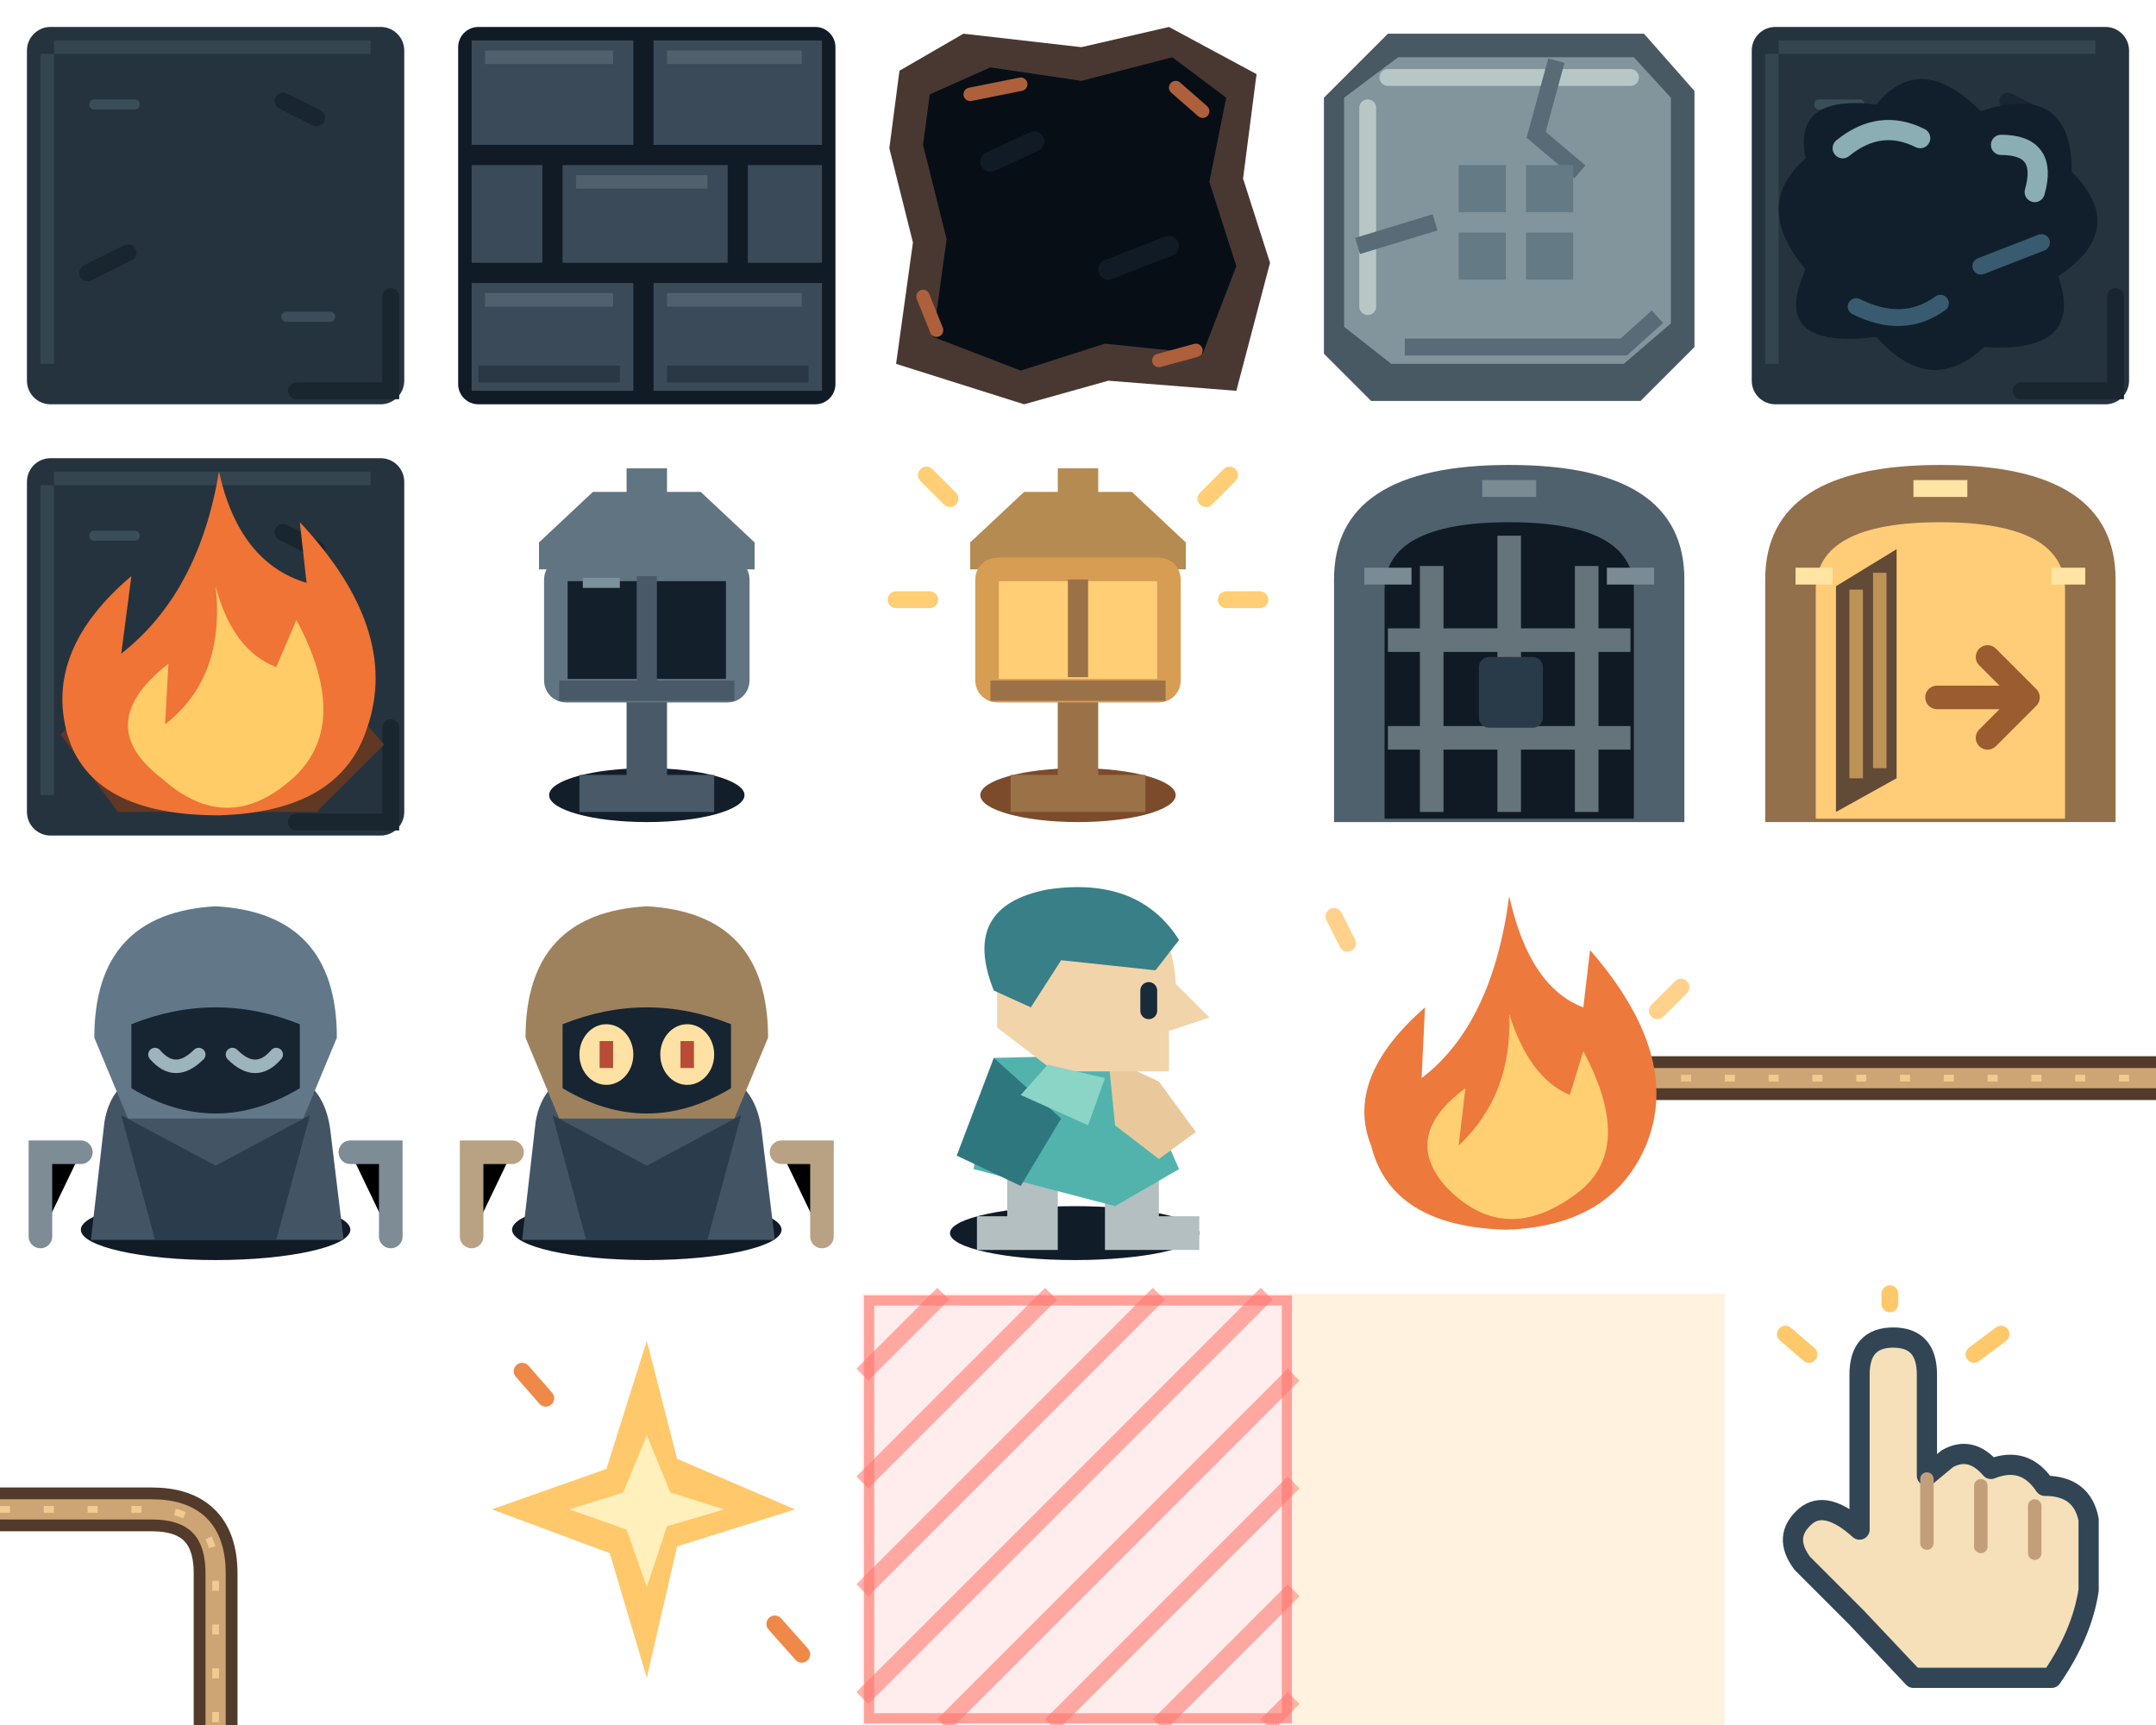
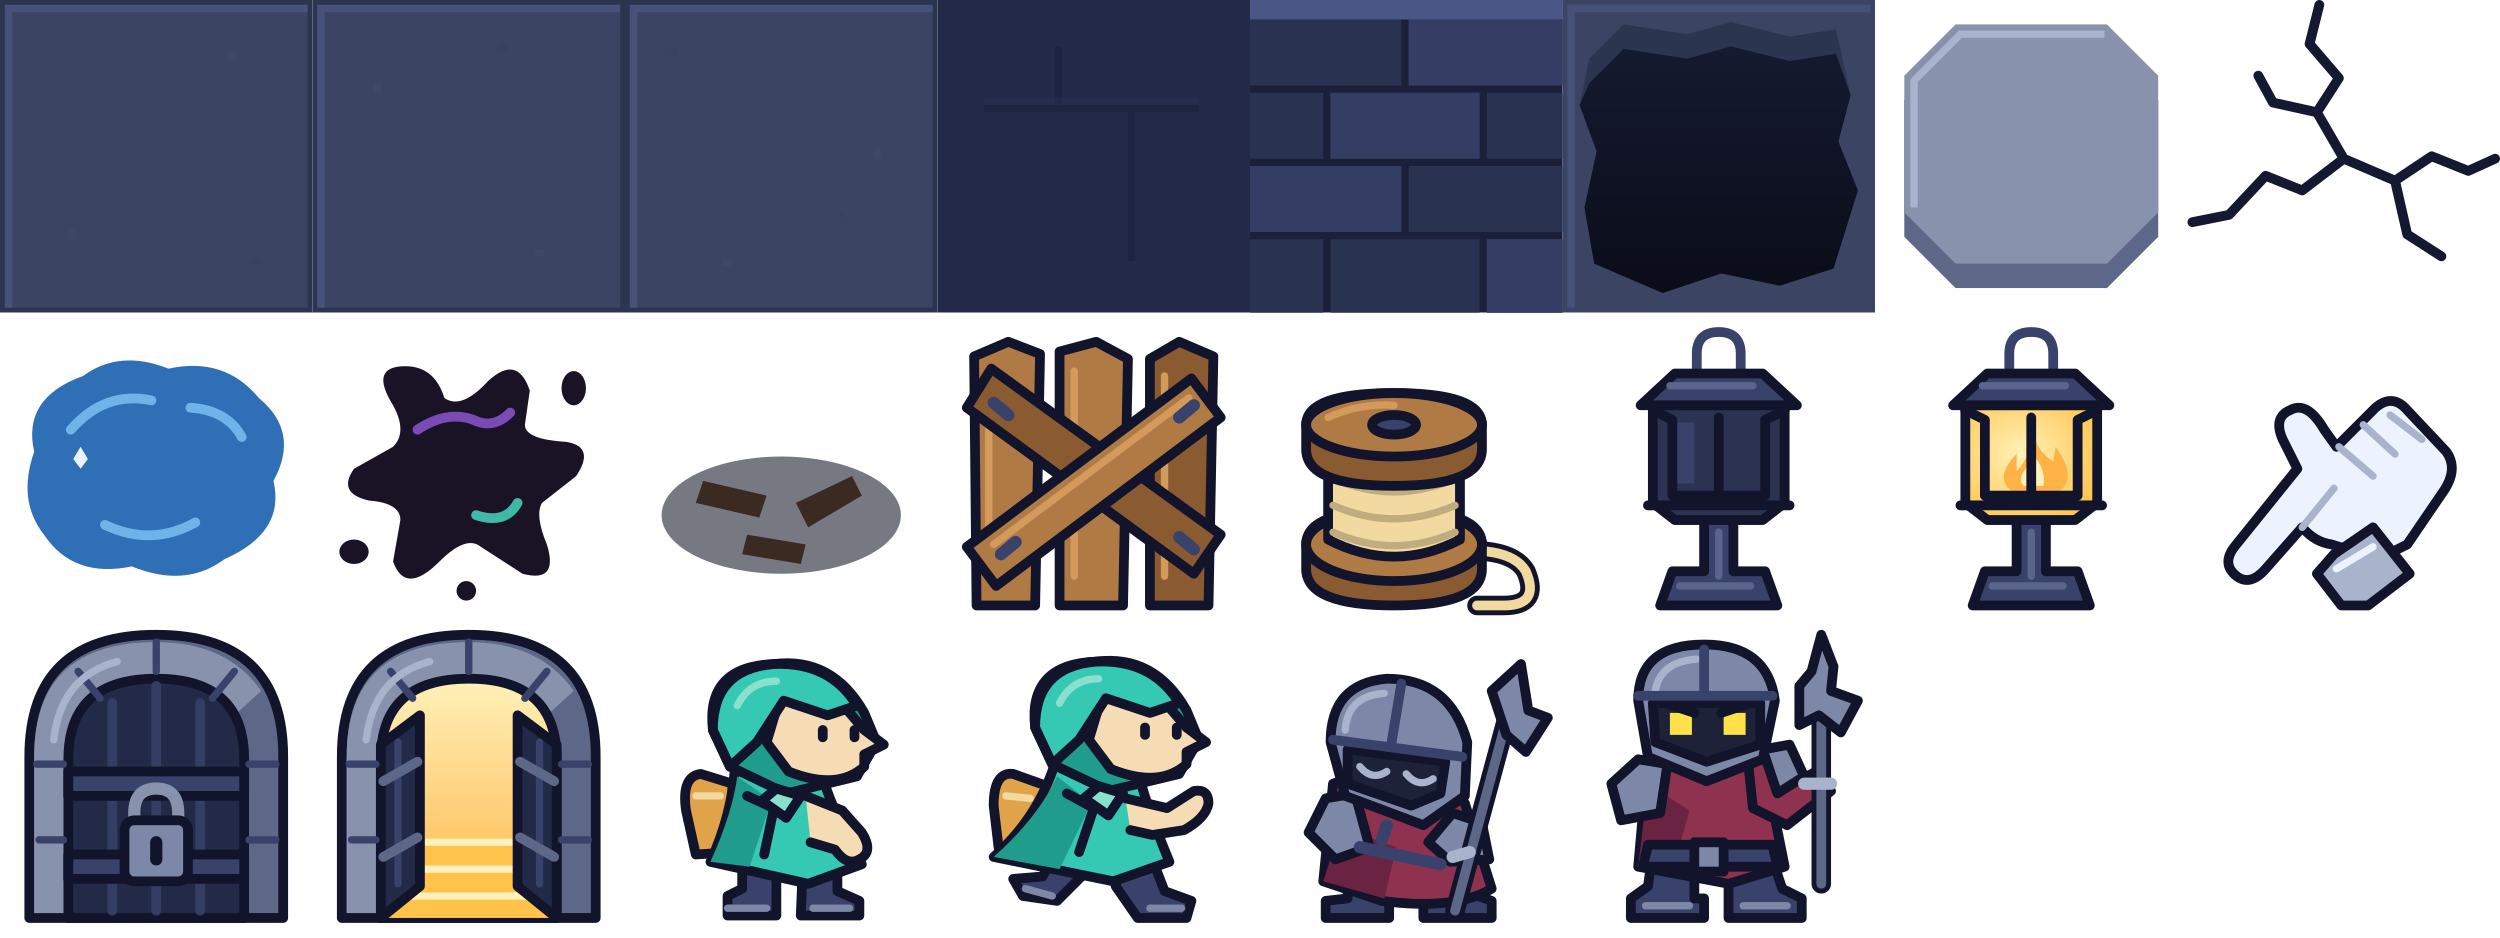
- <svg xmlns="http://www.w3.org/2000/svg" width="640" height="512" viewBox="0 0 640 512" role="img" aria-labelledby="atlas-title atlas-desc">
+ <svg xmlns="http://www.w3.org/2000/svg" viewBox="0 0 1024 384" width="1024" height="384">
  <defs>
-     <g id="s-floor">
-       <rect x="8" y="8" width="112" height="112" rx="7" fill="#25333e" />
-       <path d="M16 14H110M14 16V108" fill="none" stroke="#344550" stroke-width="4" />
-       <path d="M88 116H116V88M26 81L38 75M84 30L94 35" fill="none" stroke="#19252f" stroke-width="5" stroke-linecap="round" />
-       <path d="M28 31H40M85 94H98" stroke="#3b4d58" stroke-width="3" stroke-linecap="round" />
-     </g>
-     <g id="s-wall">
-       <rect x="8" y="8" width="112" height="112" rx="6" fill="#111b25" />
-       <g fill="#3a4a59">
-         <path d="M12 12H60V43H12ZM66 12H116V43H66ZM12 49H33V78H12ZM39 49H88V78H39ZM94 49H116V78H94ZM12 84H60V116H12ZM66 84H116V116H66Z" />
-       </g>
-       <path d="M16 17H54M70 17H110M43 54H82M16 89H54M70 89H110" stroke="#50616d" stroke-width="4" />
-       <path d="M14 111H56M70 111H112" stroke="#293844" stroke-width="5" />
-     </g>
-     <g id="s-pit">
-       <path d="M11 21L30 10 65 14 91 8 117 22 113 53 121 78 111 116 73 113 48 120 10 108 15 72 8 44Z" fill="#493832" />
-       <path d="M20 28L38 20 65 24 92 17 108 29 103 54 111 79 101 105 72 102 47 110 21 100 25 71 18 43Z" fill="#080e16" />
-       <path d="M32 28L47 25M93 26L101 33M18 88L22 98M88 107L99 104" stroke="#ad603b" stroke-width="4" stroke-linecap="round" />
-       <path d="M38 48L51 42M73 80L91 73" stroke="#101b25" stroke-width="6" stroke-linecap="round" />
-     </g>
-     <g id="s-stone">
-       <path d="M9 29L28 10H104L119 27V103L103 119H23L9 105Z" fill="#495963" />
-       <path d="M15 29L31 17H101L112 29V96L98 108H29L15 97Z" fill="#83959c" />
-       <path d="M28 23H100M22 32V91" fill="none" stroke="#b9c6c6" stroke-width="5" stroke-linecap="round" />
-       <path d="M33 103H98L108 94M78 18L72 40 85 51M19 73L42 66" fill="none" stroke="#586b76" stroke-width="5" />
-       <path d="M49 49H63V63H49ZM49 69H63V83H49ZM69 49H83V63H69ZM69 69H83V83H69Z" fill="#647a84" />
-     </g>
-     <g id="s-oil">
-       <rect x="8" y="8" width="112" height="112" rx="7" fill="#25333e" />
-       <path d="M16 14H110M14 16V108" fill="none" stroke="#344550" stroke-width="4" />
-       <path d="M88 116H116V88M26 81L38 75M84 30L94 35" fill="none" stroke="#19252f" stroke-width="5" stroke-linecap="round" />
-       <path d="M28 31H40M85 94H98" stroke="#3b4d58" stroke-width="3" stroke-linecap="round" />
-       <path d="M24 47Q20 28 45 31Q58 15 76 33Q103 24 103 51Q120 68 99 82Q107 105 77 103Q61 118 45 100Q13 104 24 80Q8 61 24 47Z" fill="#111f2c" />
-       <path d="M35 44Q46 35 58 41M82 43Q96 43 92 57" fill="none" stroke="#8aaeb4" stroke-width="6" stroke-linecap="round" />
-       <path d="M39 91Q53 98 64 90M76 79L94 72" fill="none" stroke="#385b70" stroke-width="5" stroke-linecap="round" />
-     </g>
-     <g id="s-burning">
-       <rect x="8" y="8" width="112" height="112" rx="7" fill="#25333e" />
-       <path d="M16 14H110M14 16V108" fill="none" stroke="#344550" stroke-width="4" />
-       <path d="M88 116H116V88M26 81L38 75M84 30L94 35" fill="none" stroke="#19252f" stroke-width="5" stroke-linecap="round" />
-       <path d="M28 31H40M85 94H98" stroke="#3b4d58" stroke-width="3" stroke-linecap="round" />
-       <path d="M18 90L33 75 96 72 114 93 94 113H35Z" fill="#603824" />
-       <path d="M65 12Q71 39 91 45L89 27Q119 59 109 88Q101 113 65 114Q27 114 20 90Q13 65 39 43L36 66Q59 48 65 12Z" fill="#ef7436" />
-       <path d="M64 46Q69 65 82 70L88 56Q104 86 88 102Q68 121 48 103Q27 87 50 69L49 87Q67 73 64 46Z" fill="#ffcc68" />
-     </g>
-     <g id="s-lamp_off">
-       <ellipse cx="64" cy="108" rx="29" ry="8" fill="#121e29" />
-       <path d="M58 61H70V102H84V113H44V102H58Z" fill="#495968" />
-       <path d="M32 33L48 18H58V11H70V18H80L96 33V41H32Z" fill="#617481" />
-       <rect x="37" y="41" width="54" height="36" rx="3" fill="#131f2a" stroke="#617481" stroke-width="7" />
-       <path d="M64 43V74M38 77H90" stroke="#495968" stroke-width="6" />
-       <path d="M45 45H56" stroke="#7b919b" stroke-width="3" />
-     </g>
-     <g id="s-lamp_on">
-       <ellipse cx="64" cy="108" rx="29" ry="8" fill="#7b4b2c" />
-       <path d="M58 61H70V102H84V113H44V102H58Z" fill="#9b7147" />
-       <path d="M32 33L48 18H58V11H70V18H80L96 33V41H32Z" fill="#b58b51" />
-       <rect x="37" y="41" width="54" height="36" rx="3" fill="#ffce75" stroke="#d79d53" stroke-width="7" />
-       <path d="M64 44V73M38 77H90" stroke="#9b7147" stroke-width="6" />
-       <path d="M20 50H10M108 50H118M26 20L19 13M102 20L109 13" stroke="#ffce75" stroke-width="5" stroke-linecap="round" />
-     </g>
-     <g id="s-door_closed">
-       <path d="M12 116V44Q12 10 64 10Q116 10 116 44V116Z" fill="#50616e" />
-       <path d="M27 115V47Q27 27 64 27Q101 27 101 47V115Z" fill="#101a24" />
-       <path d="M41 40V113M64 31V113M87 40V113M28 62H100M28 91H100" stroke="#65737b" stroke-width="7" />
-       <rect x="55" y="67" width="19" height="21" rx="3" fill="#293a49" />
-       <path d="M21 43H35M93 43H107M56 17H72" stroke="#7a8b94" stroke-width="5" />
-     </g>
-     <g id="s-door_open">
-       <path d="M12 116V44Q12 10 64 10Q116 10 116 44V116Z" fill="#92704b" />
-       <path d="M27 115V47Q27 27 64 27Q101 27 101 47V115Z" fill="#ffcc78" />
-       <path d="M33 113V46L51 35V103Z" fill="#614b37" />
-       <path d="M39 47V103M46 42V100" stroke="#bd9257" stroke-width="4" />
-       <path d="M63 79H89M78 67L90 79 78 91" fill="none" stroke="#9b5c30" stroke-width="7" stroke-linecap="round" stroke-linejoin="round" />
-       <path d="M56 17H72M21 43H32M97 43H107" stroke="#ffe4a4" stroke-width="5" />
-     </g>
-     <g id="s-guard_asleep">
-       <ellipse cx="64" cy="109" rx="40" ry="9" fill="#101b25" />
-       <path d="M27 112L31 77Q33 65 44 62H84Q96 65 98 79L102 112Z" fill="#435565" />
-       <path d="M36 75L64 90 92 75 82 112H46Z" fill="#2b3c4c" />
-       <path d="M28 52Q28 15 64 13Q100 15 100 52L90 76H38Z" fill="#627889" />
-       <path d="M39 48Q64 38 89 48V67Q64 82 39 67Z" fill="#172532" />
-       <path d="M46 57Q52 64 59 57M69 57Q76 64 82 57" fill="none" stroke="#9eb4bd" stroke-width="4" stroke-linecap="round" />
-       <path d="M24 86H12V111M104 86H116V111" stroke="#7d8c95" stroke-width="7" stroke-linecap="round" />
-     </g>
-     <g id="s-guard_awake">
-       <ellipse cx="64" cy="109" rx="40" ry="9" fill="#101b25" />
-       <path d="M27 112L31 77Q33 65 44 62H84Q96 65 98 79L102 112Z" fill="#435565" />
-       <path d="M36 75L64 90 92 75 82 112H46Z" fill="#2b3c4c" />
-       <path d="M28 52Q28 15 64 13Q100 15 100 52L90 76H38Z" fill="#9e825d" />
-       <path d="M39 48Q64 38 89 48V67Q64 82 39 67Z" fill="#172532" />
-       <ellipse cx="52" cy="57" rx="8" ry="9" fill="#ffe2a3" />
-       <ellipse cx="76" cy="57" rx="8" ry="9" fill="#ffe2a3" />
-       <path d="M52 53V61M76 53V61" stroke="#b84c37" stroke-width="4" />
-       <path d="M24 86H12V111M104 86H116V111" stroke="#b8a283" stroke-width="7" stroke-linecap="round" />
-     </g>
-     <g id="s-hero">
-       <ellipse cx="63" cy="110" rx="37" ry="8" fill="#101c28" />
-       <path d="M43 85H58V115H34V105H43ZM72 85H88V105H100V115H72Z" fill="#b3bfc1" />
-       <path d="M39 58L79 57 94 91 75 102 33 91Z" fill="#52b3ad" />
-       <path d="M39 58L59 76 47 96 28 87Z" fill="#2e777f" />
-       <path d="M73 58L88 65 99 80 88 88 75 78" fill="#e9c99b" />
-       <path d="M40 31Q41 10 67 11Q92 11 93 36L103 46 91 50V62H57L40 49Z" fill="#f1d4aa" />
-       <path d="M39 38Q29 13 55 8Q82 4 94 23L87 32 59 29 50 43Z" fill="#397f88" />
-       <path d="M85 38V44" stroke="#172b38" stroke-width="5" stroke-linecap="round" />
-       <path d="M55 60L72 64 67 78 47 69Z" fill="#8bd5c6" />
-     </g>
-     <g id="s-flame">
-       <path d="M64 64H128" stroke="#523b2b" stroke-width="13" />
-       <path d="M64 64H128" stroke="#cda473" stroke-width="6" />
-       <path d="M76 64H128" stroke="#efc58d" stroke-width="2" stroke-dasharray="3 10" />
-       <path d="M64 10Q70 37 86 43L88 26Q115 57 105 83Q95 108 63 109Q29 108 23 84Q15 64 39 43L38 64Q59 48 64 10Z" fill="#ed793d" />
-       <path d="M64 45Q70 64 82 69L86 56Q102 86 83 99Q62 114 45 96Q32 81 51 67L49 84Q65 69 64 45Z" fill="#ffcf72" />
-       <path d="M16 24L12 16M108 44L115 37" stroke="#ffd18a" stroke-width="5" stroke-linecap="round" />
-     </g>
-     <g id="s-cord_h">
-       <path d="M0 64H128" stroke="#523b2b" stroke-width="13" />
-       <path d="M0 64H128" stroke="#cda473" stroke-width="6" />
-       <path d="M0 64H128" stroke="#f0ca91" stroke-width="2" stroke-dasharray="3 10" />
-     </g>
-     <g id="s-cord_corner">
-       <path d="M0 64H45Q64 64 64 83V128" fill="none" stroke="#523b2b" stroke-width="13" />
-       <path d="M0 64H45Q64 64 64 83V128" fill="none" stroke="#cda473" stroke-width="6" />
-       <path d="M0 64H45Q64 64 64 83V128" fill="none" stroke="#f0ca91" stroke-width="2" stroke-dasharray="3 10" />
-     </g>
-     <g id="s-spark">
-       <path d="M64 14L73 49 108 64 73 75 64 114 53 77 18 64 52 52Z" fill="#ffc86b" />
-       <path d="M64 42L71 59 87 64 70 69 64 87 58 70 41 64 57 59Z" fill="#fff0bc" />
-       <path d="M27 23L34 31M102 98L110 107" stroke="#ef894a" stroke-width="5" stroke-linecap="round" />
-     </g>
-     <g id="s-danger">
-       <rect width="128" height="128" fill="#f26962" fill-opacity="0.12" />
-       <path d="M0 24L24 0M0 56L56 0M0 88L88 0M0 120L120 0M24 128L128 24M56 128L128 56M88 128L128 88M120 128L128 120" stroke="#ff776d" stroke-width="5" stroke-opacity="0.58" />
-       <rect x="2" y="2" width="124" height="124" fill="none" stroke="#ff776d" stroke-width="3" stroke-opacity="0.65" />
-     </g>
-     <g id="s-light">
-       <rect width="128" height="128" fill="#ffc366" fill-opacity="0.20" />
-     </g>
-     <g id="s-hand">
-       <path d="M40 70V24Q40 13 50 13Q60 13 60 24V54L66 49Q73 45 79 52Q89 48 95 57Q106 57 108 67V88Q106 101 97 114H56L39 96 23 80Q17 72 24 66Q30 61 40 70Z" fill="#f5e0b9" stroke="#314555" stroke-width="6" stroke-linejoin="round" />
-       <path d="M60 55V74M76 57V75M92 63V77" stroke="#c29e7b" stroke-width="4" stroke-linecap="round" />
-       <path d="M49 3V0M25 18L18 12M74 18L82 12" stroke="#ffc86b" stroke-width="5" stroke-linecap="round" />
-     </g>
+     <linearGradient id="v2-pit-depth" x1="0" y1="0" x2="0" y2="1">
+       <stop offset="0" stop-color="#151a30" />
+       <stop offset="1" stop-color="#0a0c18" />
+     </linearGradient>
+     <radialGradient id="v2-lamp-glass" cx="0.42" cy="0.42" r="0.7">
+       <stop offset="0" stop-color="#fff1b8" />
+       <stop offset="1" stop-color="#ffc24a" />
+     </radialGradient>
+     <linearGradient id="v2-door-light" x1="0" y1="0" x2="0" y2="1">
+       <stop offset="0" stop-color="#fff1b8" />
+       <stop offset="1" stop-color="#ffb347" />
+     </linearGradient>
  </defs>
-   <g id="floor" transform="translate(0 0)">
-     <rect x="8" y="8" width="112" height="112" rx="7" fill="#25333e" />
-     <path d="M16 14H110M14 16V108" fill="none" stroke="#344550" stroke-width="4" />
-     <path d="M88 116H116V88M26 81L38 75M84 30L94 35" fill="none" stroke="#19252f" stroke-width="5" stroke-linecap="round" />
-     <path d="M28 31H40M85 94H98" stroke="#3b4d58" stroke-width="3" stroke-linecap="round" />
-   </g>
-   <g id="wall" transform="translate(128 0)">
-     <use href="#s-wall" />
-   </g>
-   <g id="pit" transform="translate(256 0)">
-     <use href="#s-pit" />
-   </g>
-   <g id="stone" transform="translate(384 0)">
-     <use href="#s-stone" />
-   </g>
-   <g id="oil" transform="translate(512 0)">
-     <use href="#s-oil" />
-   </g>
-   <g id="burning" transform="translate(0 128)">
-     <use href="#s-burning" />
-   </g>
-   <g id="lamp_off" transform="translate(128 128)">
-     <use href="#s-lamp_off" />
-   </g>
-   <g id="lamp_on" transform="translate(256 128)">
-     <use href="#s-lamp_on" />
-   </g>
-   <g id="door_closed" transform="translate(384 128)">
-     <use href="#s-door_closed" />
-   </g>
-   <g id="door_open" transform="translate(512 128)">
-     <use href="#s-door_open" />
-   </g>
-   <g id="guard_asleep" transform="translate(0 256)">
-     <use href="#s-guard_asleep" />
-   </g>
-   <g id="guard_awake" transform="translate(128 256)">
-     <use href="#s-guard_awake" />
-   </g>
-   <g id="hero" transform="translate(256 256)">
-     <use href="#s-hero" />
-   </g>
-   <g id="flame" transform="translate(384 256)">
-     <use href="#s-flame" />
-   </g>
-   <g id="cord_h" transform="translate(512 256)">
-     <use href="#s-cord_h" />
-   </g>
-   <g id="cord_corner" transform="translate(0 384)">
-     <use href="#s-cord_corner" />
-   </g>
-   <g id="spark" transform="translate(128 384)">
-     <use href="#s-spark" />
-   </g>
-   <g id="danger" transform="translate(256 384)">
-     <use href="#s-danger" />
-   </g>
-   <g id="light" transform="translate(384 384)">
-     <use href="#s-light" />
-   </g>
-   <g id="hand" transform="translate(512 384)">
-     <use href="#s-hand" />
+   <g id="floor_a" transform="translate(0,0)">
+     <rect width="128" height="128" fill="#2c3550" />
+     <path d="M2 2H126V126H2Z" fill="#3b4563" />
+     <path d="M2 2H126V5H5V126H2Z" fill="#46527a" />
+     <path d="M93 21H97V24H93ZM28 94H31V98H28Z" fill="#3d4867" />
+     <path d="M103 106H107V109H103Z" fill="#39425f" />
+   </g>
+   <g id="floor_b" transform="translate(128,0)">
+     <rect width="128" height="128" fill="#2c3550" />
+     <path d="M2 2H126V126H2Z" fill="#3b4563" />
+     <path d="M2 2H126V5H5V126H2Z" fill="#46527a" />
+     <path d="M25 34H28V38H25ZM91 102H95V105H91Z" fill="#3d4867" />
+     <path d="M76 18H80V21H76Z" fill="#39425f" />
+   </g>
+   <g id="floor_c" transform="translate(256,0)">
+     <rect width="128" height="128" fill="#2c3550" />
+     <path d="M2 2H126V126H2Z" fill="#3b4563" />
+     <path d="M2 2H126V5H5V126H2Z" fill="#46527a" />
+     <path d="M40 106H44V109H40ZM102 61H105V65H102Z" fill="#3d4867" />
+     <path d="M18 20H22V23H18ZM87 87H90V91H87Z" fill="#39425f" />
+   </g>
+   <g id="wall_top" transform="translate(384,0)">
+     <rect width="128" height="128" fill="#232a47" />
+     <path d="M19 43H107V46H19ZM48 19H51V43H48ZM78 46H81V107H78Z" fill="#1e2440" />
+     <path d="M19 40H107V43H19Z" fill="#2d3559" fill-opacity="0.28" />
+   </g>
+   <g id="wall_front" transform="translate(512,0)">
+     <rect width="128" height="128" fill="#1b2038" />
+     <path d="M0 8H62V35H0ZM65 8H128V35H65ZM0 38H30V65H0ZM33 38H94V65H33ZM97 38H128V65H97ZM0 68H62V95H0ZM65 68H128V95H65ZM0 98H30V128H0ZM33 98H94V128H33ZM97 98H128V128H97Z" fill="#2a3252" />
+     <path d="M65 8H128V35H65ZM33 38H94V65H33ZM0 68H62V95H0ZM97 98H128V128H97Z" fill="#343d63" />
+     <rect width="128" height="8" fill="#4a5685" />
+   </g>
+   <g id="pit" transform="translate(640,0)">
+     <rect width="128" height="128" fill="#3b4563" />
+     <path d="M2 2H126V5H5V126H2Z" fill="#46527a" />
+     <path d="M11 24L25 10 51 14 69 9 93 15 112 12 118 39 113 58 121 78 111 110 89 117 65 112 41 120 13 108 9 85 14 62 7 43Z" fill="#2c3550" />
+     <path d="M11 34L25 20 51 24 69 19 93 25 112 22 118 39 113 58 121 78 111 110 89 117 65 112 41 120 13 108 9 85 14 62 7 43Z" fill="url(#v2-pit-depth)" />
+   </g>
+   <g id="stone" transform="translate(768,0)">
+     <path d="M33 20H95L116 41V97L95 118H33L12 97V41Z" fill="#5d6787" />
+     <path d="M33 10H95L116 31V87L95 108H33L12 87V31Z" fill="#8892ad" />
+     <path d="M16 85V33L35 14H94" fill="none" stroke="#a9b3cc" stroke-width="3" stroke-linejoin="round" />
+   </g>
+   <g id="crack" transform="translate(896,0)">
+     <path d="M64 65L53 46 62 32 50 18 54 2M64 65L85 74 100 64 115 70 126 65M64 65L47 78 32 72 17 88 2 91M53 46L35 42 29 31M85 74L90 96 104 105" fill="none" stroke="#141830" stroke-width="4" stroke-linecap="round" stroke-linejoin="round" />
+   </g>
+   <g id="water" transform="translate(0,128)">
+     <path d="M14 57Q9 35 34 26Q49 15 69 23Q92 18 106 35Q123 49 112 69Q117 90 92 101Q76 113 54 104Q30 109 18 91Q7 77 14 57Z" fill="#2f6fb5" />
+     <path d="M29 48Q43 32 62 36M78 39Q93 40 99 51M43 87Q62 96 80 86" fill="none" stroke="#6fb4e8" stroke-width="4" stroke-linecap="round" />
+     <path d="M30 60L33 55 36 60 33 64Z" fill="#e8f4ff" />
+   </g>
+   <g id="oil" transform="translate(128,128)">
+     <path d="M33 38Q23 22 38 22Q50 22 54 35Q61 40 72 28Q84 17 89 32L87 46Q87 52 104 53Q116 55 108 67L94 78Q91 83 96 95Q101 111 86 107L69 96Q63 91 52 102Q38 116 33 102L36 85Q36 78 23 77Q10 74 17 64L33 55Q39 49 33 38Z" fill="#1a1326" />
+     <path d="M43 48Q55 40 66 44Q74 48 81 41" fill="none" stroke="#7a4bb5" stroke-width="4" stroke-linecap="round" />
+     <path d="M67 83Q79 87 84 78" fill="none" stroke="#3fb8a8" stroke-width="4" stroke-linecap="round" />
+     <ellipse cx="17" cy="98" rx="6" ry="5" fill="#1a1326" />
+     <ellipse cx="107" cy="31" rx="5" ry="7" fill="#1a1326" />
+     <circle cx="63" cy="114" r="4" fill="#1a1326" />
+   </g>
+   <g id="ash" transform="translate(256,128)">
+     <ellipse cx="64" cy="83" rx="49" ry="24" fill="#1c1f30" fill-opacity="0.6" />
+     <path d="M32 69L58 75 55 84 29 78ZM70 78L93 67 97 75 75 88ZM50 91L74 95 72 103 48 99Z" fill="#3a2a22" />
+   </g>
+   <g id="wood" transform="translate(384,128)" stroke="#11142a" stroke-width="4" stroke-linejoin="round" stroke-linecap="round">
+     <path d="M15 18L29 12 42 17 40 120H16Z" fill="#b07a45" />
+     <path d="M50 16L65 12 78 19 76 120H50Z" fill="#b07a45" />
+     <path d="M87 19L99 12 113 18 111 120H87Z" fill="#8a5a30" />
+     <path d="M21 25V106M56 24V108M93 26V108" fill="none" stroke="#d49a5c" stroke-width="3" />
+     <path d="M12 39L22 23 116 91 105 107Z" fill="#8a5a30" />
+     <path d="M12 96L104 27 116 43 24 112Z" fill="#b07a45" />
+     <path d="M23 95L103 35" fill="none" stroke="#d49a5c" stroke-width="3" />
+     <path d="M23 37L29 42M99 92L105 97M26 99L32 94M99 43L105 38" fill="none" stroke="#39426a" stroke-width="5" />
+   </g>
+   <g id="spool" transform="translate(512,128)" stroke="#11142a" stroke-width="4" stroke-linejoin="round" stroke-linecap="round">
+     <path d="M73 99Q106 94 113 106Q119 120 104 120H93" fill="none" stroke-width="8" />
+     <path d="M73 99Q106 94 113 106Q119 120 104 120H93" fill="none" stroke="#f1d9a0" stroke-width="4" />
+     <path d="M23 95Q23 81 59 81Q95 81 95 95V105Q95 120 59 120Q23 120 23 105Z" fill="#8a5a30" />
+     <ellipse cx="59" cy="95" rx="36" ry="15" fill="#b07a45" />
+     <path d="M32 58Q59 47 86 58V93Q59 107 32 93Z" fill="#f1d9a0" />
+     <path d="M34 68Q59 79 84 68M34 79Q59 90 84 79M34 90Q59 101 84 90" fill="none" stroke="#c1ac80" stroke-width="3" />
+     <path d="M23 46Q23 33 59 33Q95 33 95 46V56Q95 71 59 71Q23 71 23 56Z" fill="#8a5a30" />
+     <ellipse cx="59" cy="46" rx="36" ry="13" fill="#b07a45" />
+     <path d="M32 43Q45 37 59 38" fill="none" stroke="#d49a5c" stroke-width="3" />
+     <ellipse cx="59" cy="46" rx="9" ry="4" fill="#39426a" />
+   </g>
+   <g id="lamp_off" transform="translate(640,128)" stroke="#11142a" stroke-width="4" stroke-linejoin="round" stroke-linecap="round">
+     <path d="M58 77H70V106H83L88 120H40L45 106H58Z" fill="#39426a" />
+     <path d="M64 90V108M48 112H77" fill="none" stroke="#59658b" stroke-width="3" />
+     <path d="M55 24V17Q55 8 64 8Q73 8 73 17V24" fill="none" stroke="#39426a" />
+     <path d="M37 38H91V78L82 85H46L37 78Z" fill="#2b3350" />
+     <path d="M45 45H54V70H45Z" fill="#39426a" stroke="none" />
+     <path d="M32 38L46 25H82L96 38Z" fill="#39426a" />
+     <path d="M44 30H78" fill="none" stroke="#59658b" stroke-width="3" />
+     <path d="M37 40L45 44V75H83V44L91 40M64 43V75M35 79H93" fill="none" />
+   </g>
+   <g id="lamp_on" transform="translate(768,128)" stroke="#11142a" stroke-width="4" stroke-linejoin="round" stroke-linecap="round">
+     <path d="M58 77H70V106H83L88 120H40L45 106H58Z" fill="#39426a" />
+     <path d="M64 90V108M48 112H77" fill="none" stroke="#59658b" stroke-width="3" />
+     <path d="M55 24V17Q55 8 64 8Q73 8 73 17V24" fill="none" stroke="#39426a" />
+     <path d="M37 38H91V78L82 85H46L37 78Z" fill="url(#v2-lamp-glass)" />
+     <path d="M65 47Q65 56 73 61L74 55Q84 69 74 74H57Q48 68 58 58L58 65Q64 59 65 47Z" fill="#ffb347" stroke="none" />
+     <path d="M66 60Q70 65 69 71H61Q57 67 66 60Z" fill="#fff1b8" stroke="none" />
+     <path d="M32 38L46 25H82L96 38Z" fill="#39426a" />
+     <path d="M44 30H78" fill="none" stroke="#59658b" stroke-width="3" />
+     <path d="M37 40L45 44V75H83V44L91 40M64 43V75M35 79H93" fill="none" />
+   </g>
+   <g id="hand" transform="translate(896,128)" stroke="#11142a" stroke-width="4" stroke-linejoin="round" stroke-linecap="round">
+     <path d="M78 101L59 95Q52 94 47 88L32 105Q25 113 19 107Q14 102 20 95L45 64 39 52Q35 43 42 40Q49 36 56 48L61 55 77 39Q84 33 90 40L106 57Q111 64 105 73L90 95Z" fill="#edf2ff" />
+     <path d="M47 88L60 72M62 55L76 67M72 46L85 58M83 42L96 52" fill="none" stroke="#a9b3cc" stroke-width="3" />
+     <path d="M60 99L76 88 91 107 74 120H63L53 107Z" fill="#a9b3cc" />
+     <path d="M61 105L76 96" fill="none" stroke="#edf2ff" stroke-width="3" />
+   </g>
+   <g id="door_closed" transform="translate(0,256)" stroke="#11142a" stroke-width="4" stroke-linejoin="round" stroke-linecap="round">
+     <path d="M12 120V54Q12 4 64 4Q116 4 116 54V120Z" fill="#5d6787" />
+     <path d="M14 54Q14 7 64 7Q93 7 107 27L96 37Q86 22 64 22Q29 22 28 55V118H14Z" fill="#8892ad" stroke="none" />
+     <path d="M28 120V55Q28 22 64 22Q100 22 100 55V120Z" fill="#232a47" />
+     <path d="M64 25V117M46 32V117M82 32V117" fill="none" stroke="#343d63" />
+     <path d="M28 60H100V70H28ZM28 94H100V104H28Z" fill="#39426a" />
+     <path d="M55 82V77Q55 67 64 67Q73 67 73 77V82" fill="none" stroke="#8892ad" stroke-width="5" />
+     <rect x="51" y="80" width="26" height="25" rx="4" fill="#7d88a8" />
+     <path d="M64 89V96" fill="none" stroke-width="5" />
+     <path d="M15 57H26M16 88H26M102 57H113M102 88H113M32 19L41 30M64 7V19M96 19L87 30" fill="none" stroke="#39426a" stroke-width="3" />
+     <path d="M22 47Q25 21 48 15" fill="none" stroke="#a9b3cc" stroke-width="3" />
+   </g>
+   <g id="door_open" transform="translate(128,256)" stroke="#11142a" stroke-width="4" stroke-linejoin="round" stroke-linecap="round">
+     <path d="M12 120V54Q12 4 64 4Q116 4 116 54V120Z" fill="#5d6787" />
+     <path d="M14 54Q14 7 64 7Q93 7 107 27L96 37Q86 22 64 22Q29 22 28 55V118H14Z" fill="#8892ad" stroke="none" />
+     <path d="M28 120V55Q28 22 64 22Q100 22 100 55V120Z" fill="url(#v2-door-light)" />
+     <path d="M46 89H82V98H46ZM38 100H90V109H38ZM29 111H99V120H29Z" fill="#ffc24a" stroke="none" />
+     <path d="M47 89H81M39 100H89M30 111H98" fill="none" stroke="#fff1b8" stroke-width="3" />
+     <path d="M28 49L44 37V107L28 120ZM100 49L84 37V107L100 120Z" fill="#232a47" />
+     <path d="M35 48V106M93 48V106" fill="none" stroke="#39426a" stroke-width="3" />
+     <path d="M29 64L43 56M29 95L43 87M99 64L85 56M99 95L85 87" fill="none" stroke="#5d6787" />
+     <path d="M15 57H26M16 88H26M102 57H113M102 88H113M32 19L41 30M64 7V19M96 19L87 30" fill="none" stroke="#39426a" stroke-width="3" />
+     <path d="M22 47Q25 21 48 15" fill="none" stroke="#a9b3cc" stroke-width="3" />
+   </g>
+   <g id="hero_a" transform="translate(256,256)" stroke="#11142a" stroke-width="4" stroke-linejoin="round" stroke-linecap="round">
+     <path d="M48 94H62V119H42V111L48 108ZM73 94H87V109L96 113V119H72Z" fill="#39426a" />
+     <path d="M42 116H58M77 116H92" fill="none" stroke="#7d88a8" stroke-width="3" />
+     <path d="M31 61Q23 62 25 76L29 94 44 93 44 65Z" fill="#e0a34a" />
+     <path d="M29 70H39" fill="none" stroke="#f1d9a0" stroke-width="3" />
+     <path d="M45 58L79 56Q84 75 97 98L75 106 35 97Q44 77 45 58Z" fill="#35c9b3" />
+     <path d="M46 62L60 72 51 99 35 97Q44 77 46 62Z" fill="#1f9c8c" stroke="none" />
+     <path d="M74 70L89 76 97 85Q102 93 96 96Q91 99 86 92L76 89" fill="#f6dcb4" />
+     <path d="M50 70L61 75 57 94" fill="none" stroke="#11142a" stroke-width="4" />
+     <path d="M36 43Q33 17 61 16Q85 13 98 36L103 48 95 62 66 69 43 58Z" fill="#1f9c8c" />
+     <path d="M64 28Q82 24 92 36L98 43 106 49 98 53V58Q87 68 67 60L58 48Z" fill="#f6dcb4" />
+     <path d="M36 43Q36 18 61 16Q84 15 95 33L83 37 65 31 54 48 43 58Z" fill="#35c9b3" />
+     <path d="M46 33Q51 23 62 23" fill="none" stroke="#89e1cd" stroke-width="3" />
+     <path d="M81 43V46M94 43V46" fill="none" stroke-width="4" />
+     <path d="M62 67L72 70 66 79 56 72Z" fill="#89e1cd" />
+   </g>
+   <g id="hero_b" transform="translate(384,256)" stroke="#11142a" stroke-width="4" stroke-linejoin="round" stroke-linecap="round">
+     <path d="M49 93L63 99 49 113 35 111 31 104 43 103ZM76 94L88 96 93 109 104 113 102 120H82L73 107Z" fill="#39426a" />
+     <path d="M36 108L47 111M87 116H100" fill="none" stroke="#7d88a8" stroke-width="3" />
+     <path d="M31 61Q23 60 23 74L25 91 40 93 45 66Z" fill="#e0a34a" />
+     <path d="M28 70L38 71" fill="none" stroke="#f1d9a0" stroke-width="3" />
+     <path d="M48 57L81 56Q85 73 95 97L72 105 23 95Q41 79 48 57Z" fill="#35c9b3" />
+     <path d="M49 62L63 73 50 100 23 95Q41 79 49 62Z" fill="#1f9c8c" stroke="none" />
+     <path d="M77 71L94 75 105 68Q111 67 111 73Q110 79 101 84L88 86 79 84" fill="#f6dcb4" />
+     <path d="M53 69L64 75 58 93" fill="none" />
+     <path d="M40 42Q37 16 65 15Q89 12 102 35L107 47 99 61 70 68 47 57Z" fill="#1f9c8c" />
+     <path d="M68 27Q86 23 96 35L102 42 110 48 102 52V57Q91 67 71 59L62 47Z" fill="#f6dcb4" />
+     <path d="M40 42Q40 17 65 15Q88 14 99 32L87 36 69 30 58 47 47 57Z" fill="#35c9b3" />
+     <path d="M50 32Q55 22 66 22" fill="none" stroke="#89e1cd" stroke-width="3" />
+     <path d="M85 42V45M98 42V45" fill="none" />
+     <path d="M66 66L76 69 70 78 60 71Z" fill="#89e1cd" />
+   </g>
+   <g id="guard_sleep" transform="translate(512,256)" stroke="#11142a" stroke-width="4" stroke-linejoin="round" stroke-linecap="round">
+     <path d="M40 101L40 112 31 113V120H57V103ZM71 104V120H99V113L88 109 87 100Z" fill="#39426a" />
+     <path d="M34 65Q64 54 88 73L99 108Q84 117 54 113L30 105Z" fill="#8f3250" />
+     <path d="M37 83L60 91 55 112 30 105Z" fill="#6a2340" stroke="none" />
+     <path d="M31 71L43 69 49 91 35 96 24 85Z" fill="#7d88a8" />
+     <path d="M83 77L95 81 98 96 82 97 73 89Z" fill="#7d88a8" />
+     <path d="M45 91L78 98M56 82L54 88" fill="none" stroke="#39426a" stroke-width="5" />
+     <path d="M33 48Q33 24 56 22Q82 22 89 48L88 70 71 82 39 70Z" fill="#7d88a8" />
+     <path d="M40 51L80 56 78 69 66 74 40 65Z" fill="#1d2238" />
+     <path d="M45 58Q50 64 56 60M64 61Q69 67 75 63" fill="none" stroke="#a9b3cc" stroke-width="3" />
+     <path d="M39 43Q40 29 55 28" fill="none" stroke="#a9b3cc" stroke-width="3" />
+     <path d="M34 47L87 54M62 24L58 48" fill="none" stroke="#39426a" />
+     <path d="M84 117L108 28" fill="none" stroke-width="8" />
+     <path d="M84 117L108 28" fill="none" stroke="#5d6787" />
+     <path d="M105 45L99 27 111 16 114 35 122 38 113 52Z" fill="#7d88a8" />
+     <path d="M83 95L90 93" fill="none" stroke="#a9b3cc" stroke-width="5" />
+   </g>
+   <g id="guard_awake" transform="translate(640,256)" stroke="#11142a" stroke-width="4" stroke-linejoin="round" stroke-linecap="round">
+     <path d="M37 93H54V112H58V120H28V112L35 107ZM68 93H85L90 108 98 112V120H68Z" fill="#39426a" />
+     <path d="M34 115H52M74 115H92" fill="none" stroke="#7d88a8" stroke-width="3" />
+     <path d="M35 54H82L91 99 68 106 31 99Z" fill="#8f3250" />
+     <path d="M35 65L52 76 45 101 31 99Z" fill="#6a2340" stroke="none" />
+     <path d="M31 55L43 57 40 77 24 80 20 65Z" fill="#7d88a8" />
+     <path d="M76 56L88 52 94 65 104 60 110 68 92 82 78 75Z" fill="#8f3250" />
+     <path d="M82 51L93 49 99 62 88 69Z" fill="#7d88a8" />
+     <path d="M35 90H86L88 99H33Z" fill="#39426a" />
+     <path d="M54 89H66V101H54Z" fill="#7d88a8" />
+     <path d="M31 31Q31 8 58 8Q84 8 87 31L82 55 59 64 35 54Z" fill="#7d88a8" />
+     <path d="M37 32H81V49L59 56 38 48Z" fill="#1d2238" />
+     <path d="M44 36H53V45H44ZM66 36H75V45H66Z" fill="#ffe14a" stroke="none" />
+     <path d="M42 32L54 36M65 36L77 32" fill="none" />
+     <path d="M38 27Q40 15 55 14" fill="none" stroke="#a9b3cc" stroke-width="3" />
+     <path d="M58 10V29M31 29H86" fill="none" stroke="#39426a" />
+     <path d="M106 106V15" fill="none" stroke-width="8" />
+     <path d="M106 106V15" fill="none" stroke="#5d6787" />
+     <path d="M106 4L111 17 110 27 121 31 114 44 105 37 97 41 97 25 102 19Z" fill="#7d88a8" />
+     <path d="M99 65H110" fill="none" stroke="#a9b3cc" stroke-width="5" />
  </g>
</svg>
